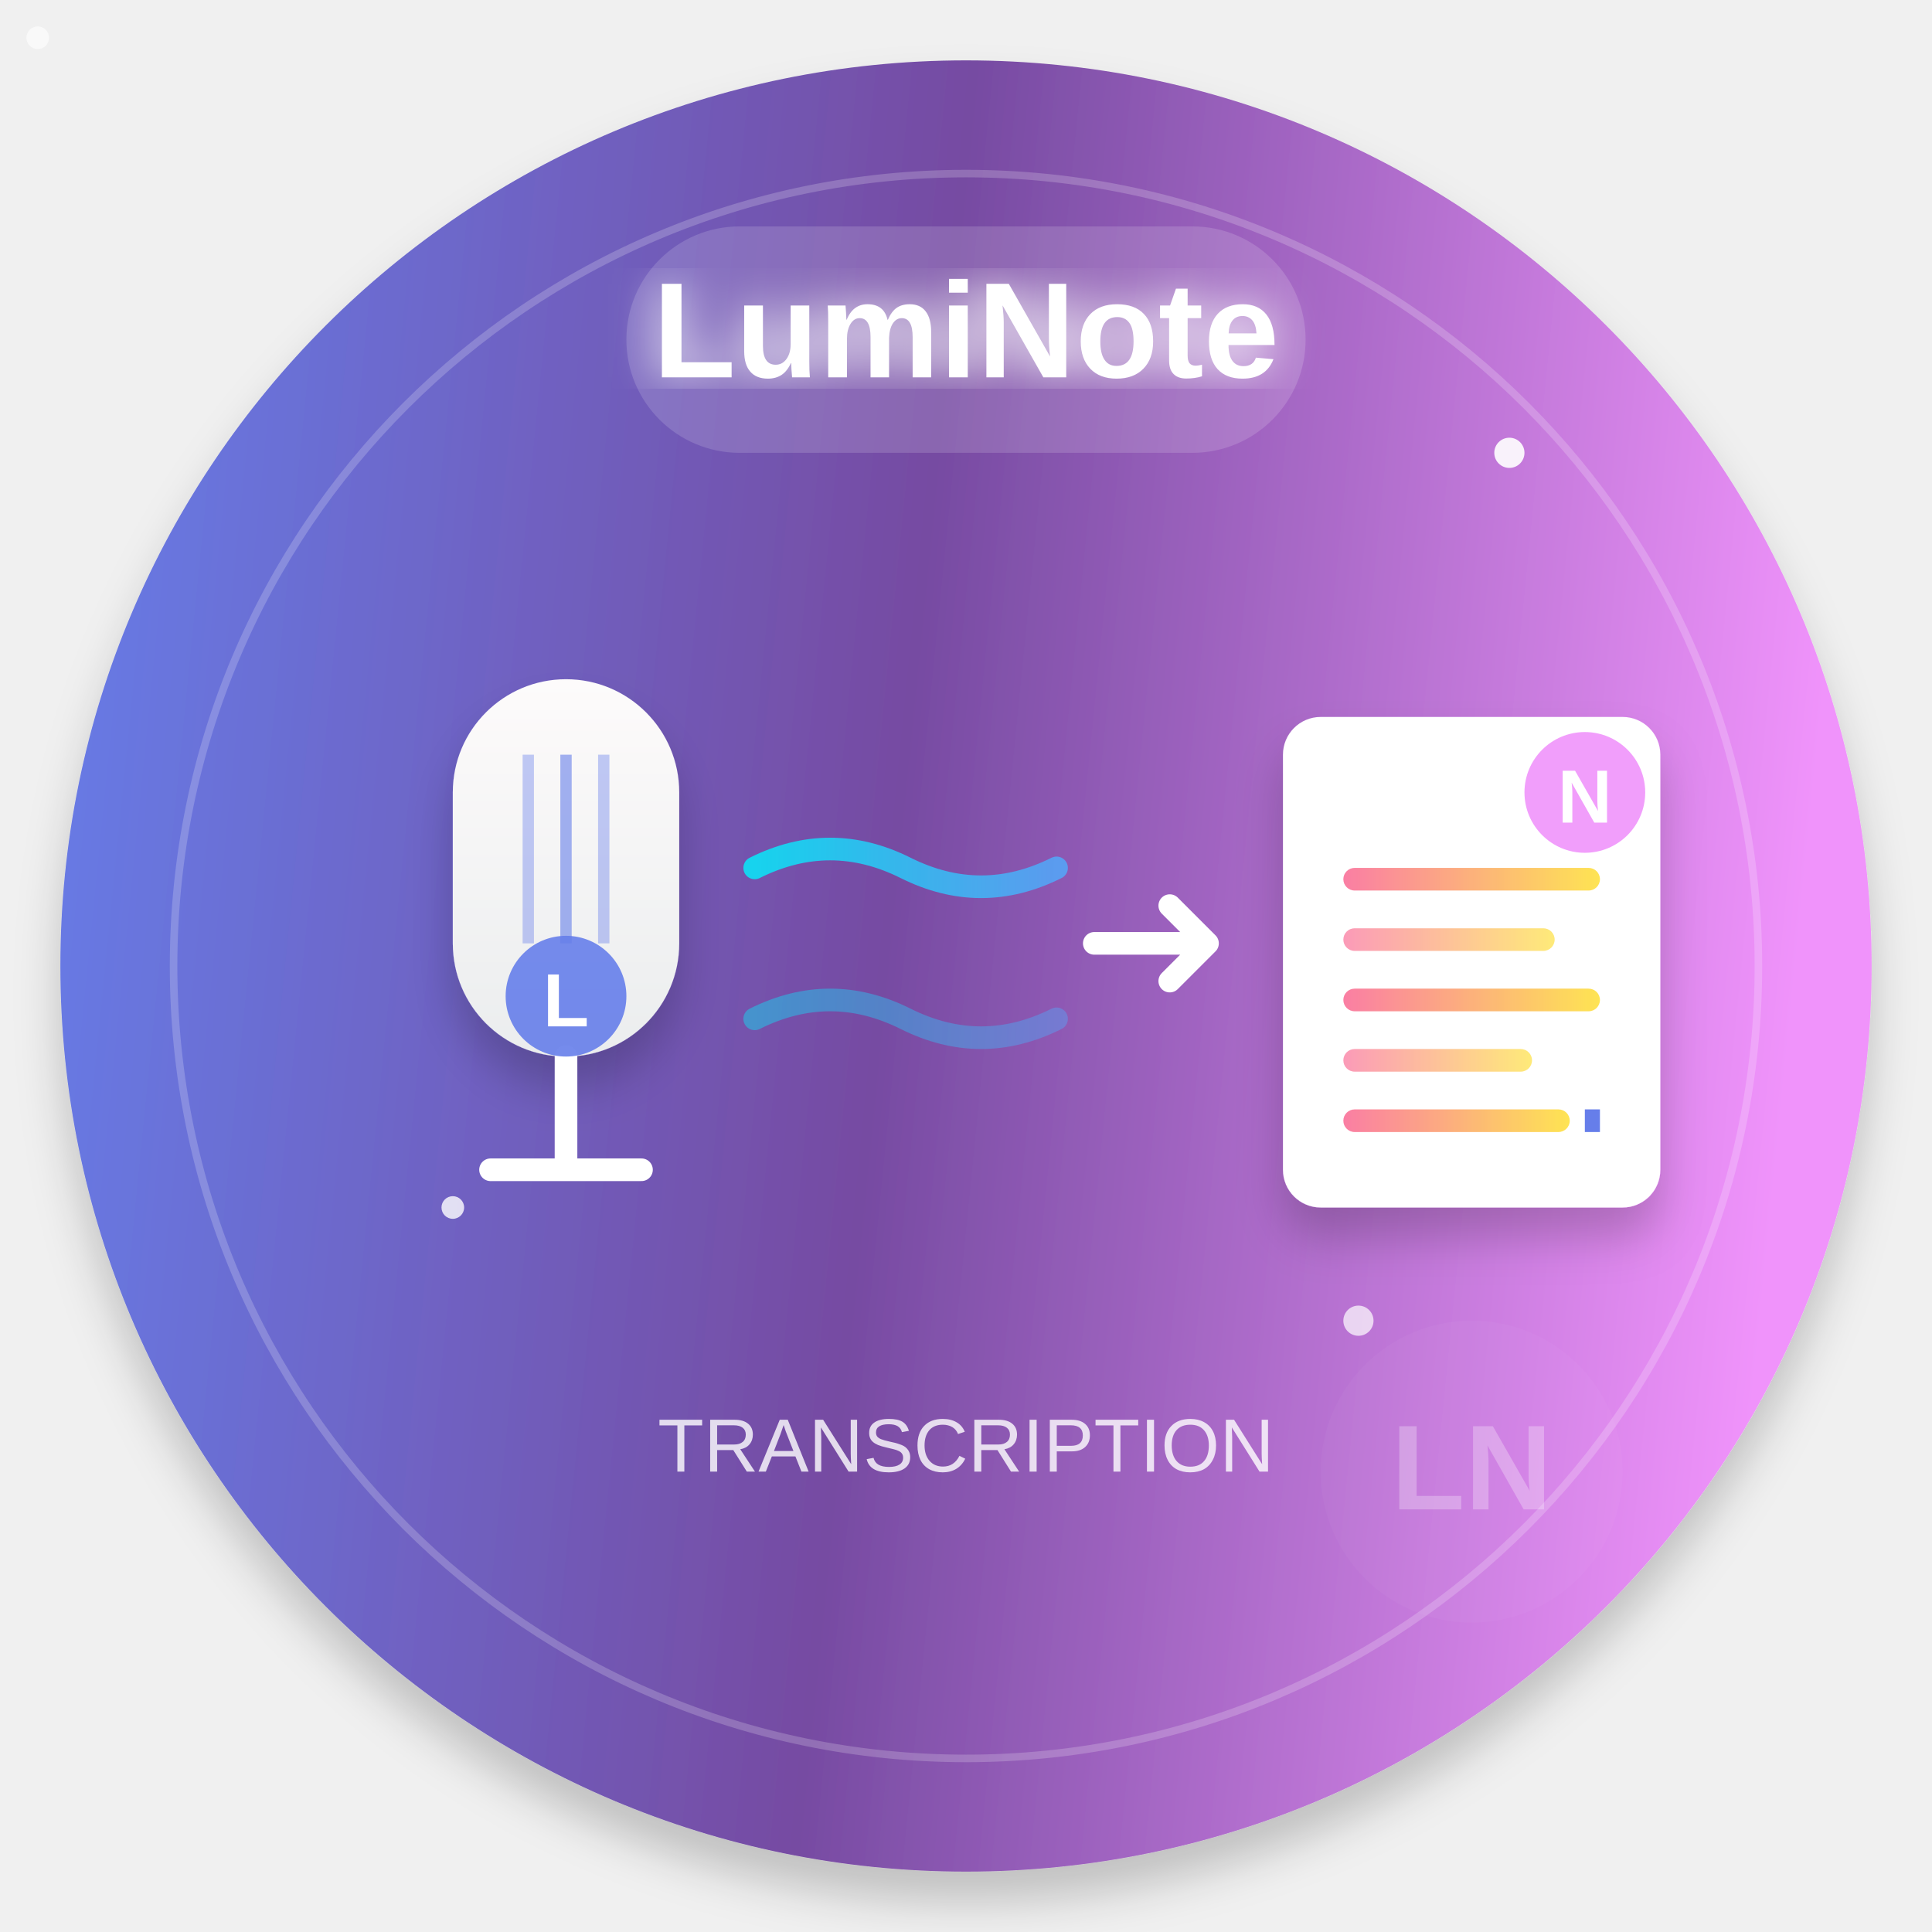
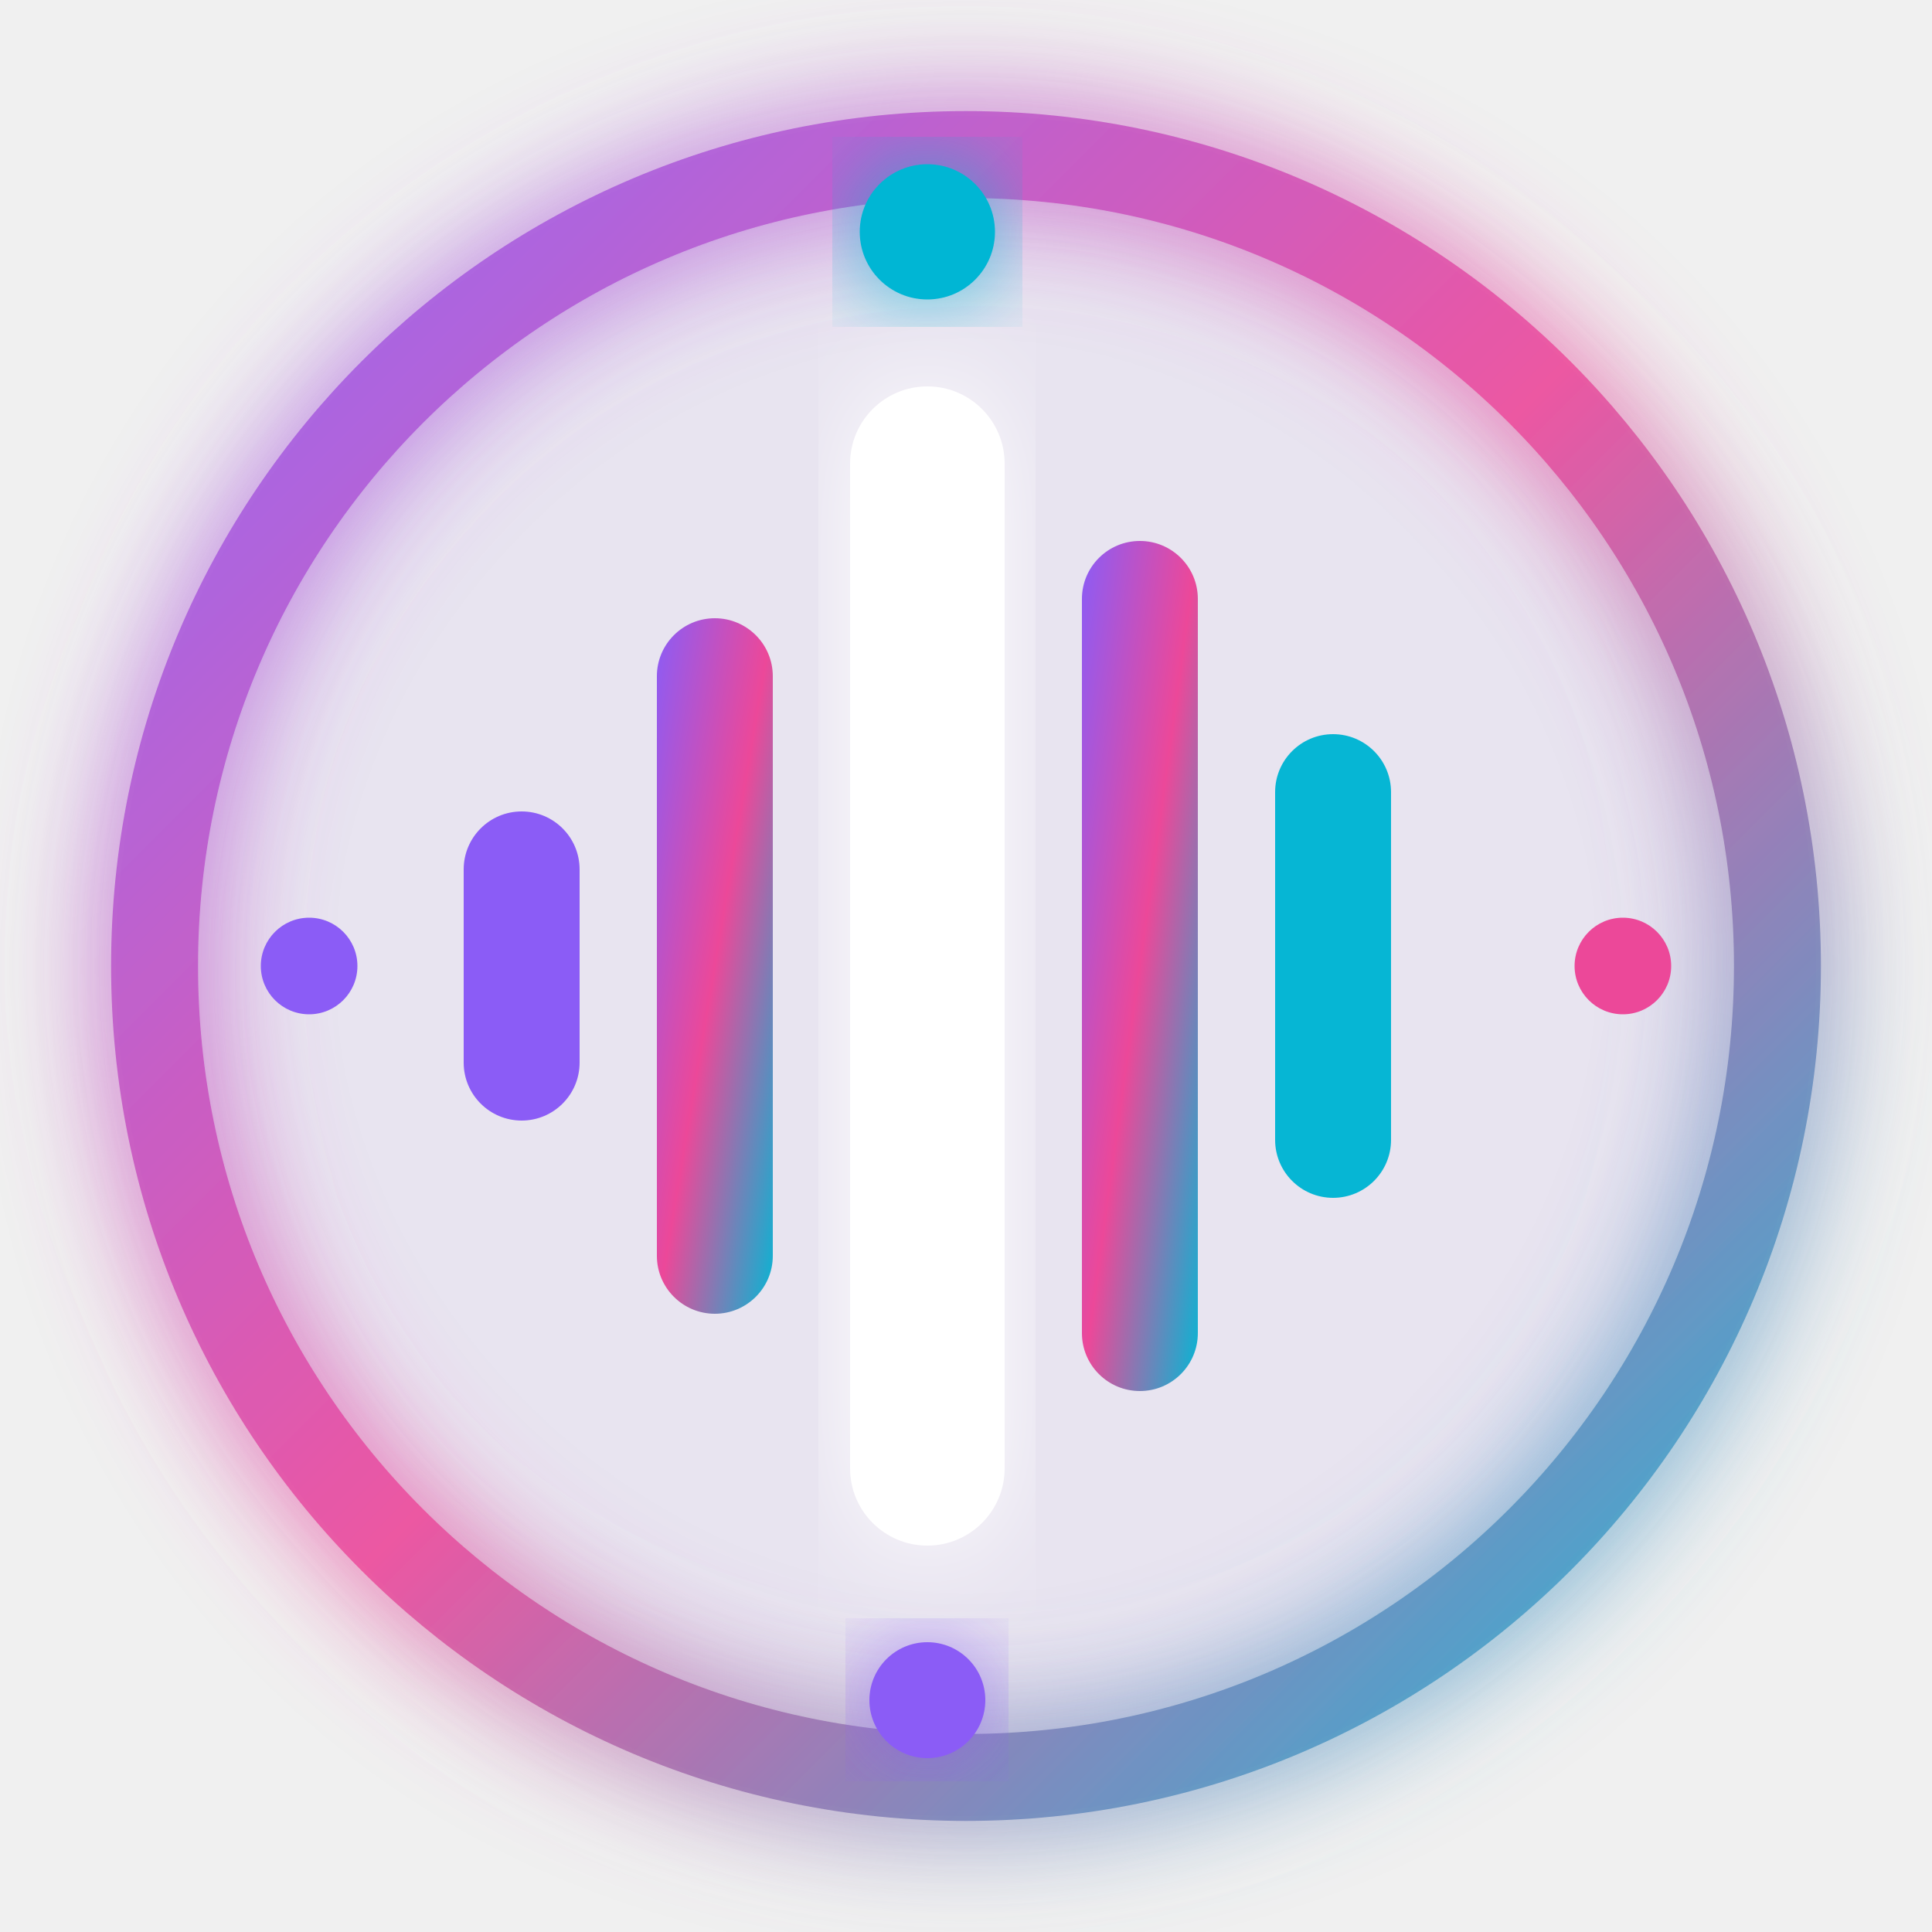
- <svg xmlns="http://www.w3.org/2000/svg" width="256" height="256" viewBox="0 0 256 256" fill="none">
+ <svg xmlns="http://www.w3.org/2000/svg" viewBox="0 0 100 100" width="100" height="100">
  <defs>
-     <linearGradient id="bgGradient" x1="0%" y1="0%" x2="100%" y2="10%">
-       <stop offset="0%" style="stop-color:#667eea;stop-opacity:1" />
-       <stop offset="50%" style="stop-color:#764ba2;stop-opacity:1" />
-       <stop offset="100%" style="stop-color:#f093fb;stop-opacity:1" />
+     <linearGradient id="lumiGrad" x1="0%" y1="0%" x2="100%" y2="100%">
+       <stop offset="0%" stop-color="#8b5cf6" />
+       <stop offset="50%" stop-color="#ec4899" />
+       <stop offset="100%" stop-color="#06b6d4" />
    </linearGradient>
-     <linearGradient id="micGradient" x1="0%" y1="0%" x2="0%" y2="100%">
-       <stop offset="0%" style="stop-color:#fdfbfb;stop-opacity:1" />
-       <stop offset="100%" style="stop-color:#ebedee;stop-opacity:1" />
-     </linearGradient>
-     <linearGradient id="waveGradient" x1="0%" y1="0%" x2="100%" y2="0%">
-       <stop offset="0%" style="stop-color:#00f2fe;stop-opacity:1" />
-       <stop offset="100%" style="stop-color:#4facfe;stop-opacity:1" />
-     </linearGradient>
-     <linearGradient id="textGradient" x1="0%" y1="0%" x2="100%" y2="0%">
-       <stop offset="0%" style="stop-color:#fa709a;stop-opacity:1" />
-       <stop offset="100%" style="stop-color:#fee140;stop-opacity:1" />
-     </linearGradient>
-     <linearGradient id="logoGradient" x1="0%" y1="0%" x2="100%" y2="0%">
-       <stop offset="0%" style="stop-color:#ffffff;stop-opacity:1" />
-       <stop offset="100%" style="stop-color:#f0f0f0;stop-opacity:1" />
-     </linearGradient>
-     <filter id="glow">
-       <feGaussianBlur stdDeviation="3" result="coloredBlur" />
-       <feMerge>
-         <feMergeNode in="coloredBlur" />
-         <feMergeNode in="SourceGraphic" />
-       </feMerge>
-     </filter>
-     <filter id="dropShadow" x="-50%" y="-50%" width="200%" height="200%">
-       <feGaussianBlur in="SourceAlpha" stdDeviation="3" />
-       <feOffset dx="0" dy="4" result="offsetblur" />
-       <feFlood flood-color="#000" flood-opacity="0.2" />
-       <feComposite in2="offsetblur" operator="in" />
-       <feMerge>
-         <feMergeNode />
-         <feMergeNode in="SourceGraphic" />
-       </feMerge>
+     <filter id="glow" x="-20%" y="-20%" width="140%" height="140%">
+       <feGaussianBlur stdDeviation="3" result="blur" />
+       <feComposite in="SourceGraphic" in2="blur" operator="over" />
    </filter>
  </defs>
-   <circle cx="128" cy="128" r="120" fill="url(#bgGradient)" filter="url(#dropShadow)" />
-   <circle cx="128" cy="128" r="105" fill="none" stroke="white" stroke-width="1" opacity="0.2" />
-   <g transform="translate(128, 45)">
-     <rect x="-45" y="-15" width="90" height="30" rx="15" fill="white" opacity="0.15" />
-     <text x="0" y="5" font-family="Arial, sans-serif" font-size="18" font-weight="bold" text-anchor="middle" fill="white" filter="url(#glow)">
-       LumiNote
-     </text>
-   </g>
-   <g transform="translate(60, 90)">
-     <rect x="0" y="0" width="30" height="50" rx="15" fill="url(#micGradient)" filter="url(#dropShadow)" />
-     <line x1="15" y1="10" x2="15" y2="35" stroke="#667eea" stroke-width="1.5" opacity="0.6" />
-     <line x1="10" y1="10" x2="10" y2="35" stroke="#667eea" stroke-width="1.5" opacity="0.4" />
-     <line x1="20" y1="10" x2="20" y2="35" stroke="#667eea" stroke-width="1.5" opacity="0.4" />
-     <path d="M 15 50 L 15 65 M 5 65 L 25 65" stroke="white" stroke-width="3" stroke-linecap="round" />
-     <circle cx="15" cy="42" r="8" fill="#667eea" opacity="0.9" />
-     <text x="15" y="46" font-family="Arial, sans-serif" font-size="10" font-weight="bold" text-anchor="middle" fill="white">L</text>
-   </g>
-   <g transform="translate(100, 105)">
-     <path d="M 0 10 Q 10 5, 20 10 T 40 10" stroke="url(#waveGradient)" stroke-width="3" fill="none" stroke-linecap="round" opacity="0.8">
-       <animate attributeName="d" values="M 0 10 Q 10 5, 20 10 T 40 10;                 M 0 10 Q 10 15, 20 10 T 40 10;                 M 0 10 Q 10 5, 20 10 T 40 10" dur="2s" repeatCount="indefinite" />
-     </path>
-     <path d="M 0 20 Q 10 15, 20 T 40 20" stroke="url(#waveGradient)" stroke-width="3" fill="none" stroke-linecap="round" opacity="0.6">
-       <animate attributeName="d" values="M 0 20 Q 10 15, 20 20 T 40 20;                 M 0 20 Q 10 25, 20 20 T 40 20;                 M 0 20 Q 10 15, 20 20 T 40 20" dur="2s" begin="0.2s" repeatCount="indefinite" />
-     </path>
-     <path d="M 0 30 Q 10 25, 20 30 T 40 30" stroke="url(#waveGradient)" stroke-width="3" fill="none" stroke-linecap="round" opacity="0.4">
-       <animate attributeName="d" values="M 0 30 Q 10 25, 20 30 T 40 30;                 M 0 30 Q 10 35, 20 30 T 40 30;                 M 0 30 Q 10 25, 20 30 T 40 30" dur="2s" begin="0.4s" repeatCount="indefinite" />
-     </path>
-   </g>
-   <g transform="translate(145, 115)">
-     <path d="M 0 10 L 15 10 L 10 5 M 15 10 L 10 15" stroke="white" stroke-width="3" stroke-linecap="round" stroke-linejoin="round" fill="none" />
-   </g>
-   <g transform="translate(170, 95)">
-     <rect x="0" y="0" width="50" height="65" rx="5" fill="white" filter="url(#dropShadow)" />
-     <circle cx="40" cy="10" r="8" fill="#f093fb" opacity="0.9" />
-     <text x="40" y="14" font-family="Arial, sans-serif" font-size="10" font-weight="bold" text-anchor="middle" fill="white">N</text>
-     <rect x="8" y="20" width="34" height="3" rx="1.5" fill="url(#textGradient)" opacity="0.9" />
-     <rect x="8" y="28" width="28" height="3" rx="1.5" fill="url(#textGradient)" opacity="0.7" />
-     <rect x="8" y="36" width="34" height="3" rx="1.5" fill="url(#textGradient)" opacity="0.9" />
-     <rect x="8" y="44" width="25" height="3" rx="1.5" fill="url(#textGradient)" opacity="0.7" />
-     <rect x="8" y="52" width="30" height="3" rx="1.5" fill="url(#textGradient)" opacity="0.9" />
-     <rect x="40" y="52" width="2" height="3" fill="#667eea">
-       <animate attributeName="opacity" values="1;0;1" dur="1s" repeatCount="indefinite" />
-     </rect>
-   </g>
-   <g transform="translate(128, 195)">
-     <text x="0" y="0" font-family="Arial, sans-serif" font-size="10" font-weight="normal" text-anchor="middle" fill="white" opacity="0.8">
-       TRANSCRIPTION
-     </text>
-   </g>
-   <g>
-     <circle cx="200" cy="60" r="2" fill="white" opacity="0.9">
-       <animate attributeName="opacity" values="0.9;0.3;0.9" dur="2s" repeatCount="indefinite" />
-     </circle>
-     <circle cx="60" cy="160" r="1.5" fill="white" opacity="0.8">
-       <animate attributeName="opacity" values="0.8;0.2;0.8" dur="2.5s" repeatCount="indefinite" />
-     </circle>
-     <circle cx="180" cy="175" r="2" fill="white" opacity="0.7">
-       <animate attributeName="opacity" values="0.7;0.1;0.7" dur="3s" repeatCount="indefinite" />
-     </circle>
-     <circle cx="5" cy="5" r="1.5" fill="white" opacity="0.6">
-       <animate attributeName="opacity" values="0.6;0.1;0.6" dur="2.8s" repeatCount="indefinite" />
-     </circle>
-   </g>
-   <g transform="translate(195, 195)" opacity="0.3">
-     <circle cx="0" cy="0" r="20" fill="white" opacity="0.1" />
-     <text x="0" y="5" font-family="Arial, sans-serif" font-size="16" font-weight="bold" text-anchor="middle" fill="white">
-       LN
-     </text>
-   </g>
+   <circle cx="50" cy="50" r="44" fill="rgba(139, 92, 246, 0.08)" />
+   <circle cx="50" cy="50" r="42" fill="none" stroke="url(#lumiGrad)" stroke-width="4.5" filter="url(#glow)" opacity="0.9" />
+   <rect x="24" y="42" width="6" height="16" rx="3" fill="#8b5cf6" />
+   <rect x="34" y="32" width="6" height="36" rx="3" fill="url(#lumiGrad)" />
+   <rect x="44" y="20" width="8" height="60" rx="4" fill="#ffffff" filter="url(#glow)" />
+   <rect x="56" y="28" width="6" height="44" rx="3" fill="url(#lumiGrad)" />
+   <rect x="66" y="38" width="6" height="24" rx="3" fill="#06b6d4" />
+   <circle cx="48" cy="12" r="3.5" fill="#06b6d4" filter="url(#glow)" />
+   <circle cx="84" cy="50" r="2.5" fill="#ec4899" />
+   <circle cx="16" cy="50" r="2.5" fill="#8b5cf6" />
+   <circle cx="48" cy="88" r="3" fill="#8b5cf6" filter="url(#glow)" />
</svg>
